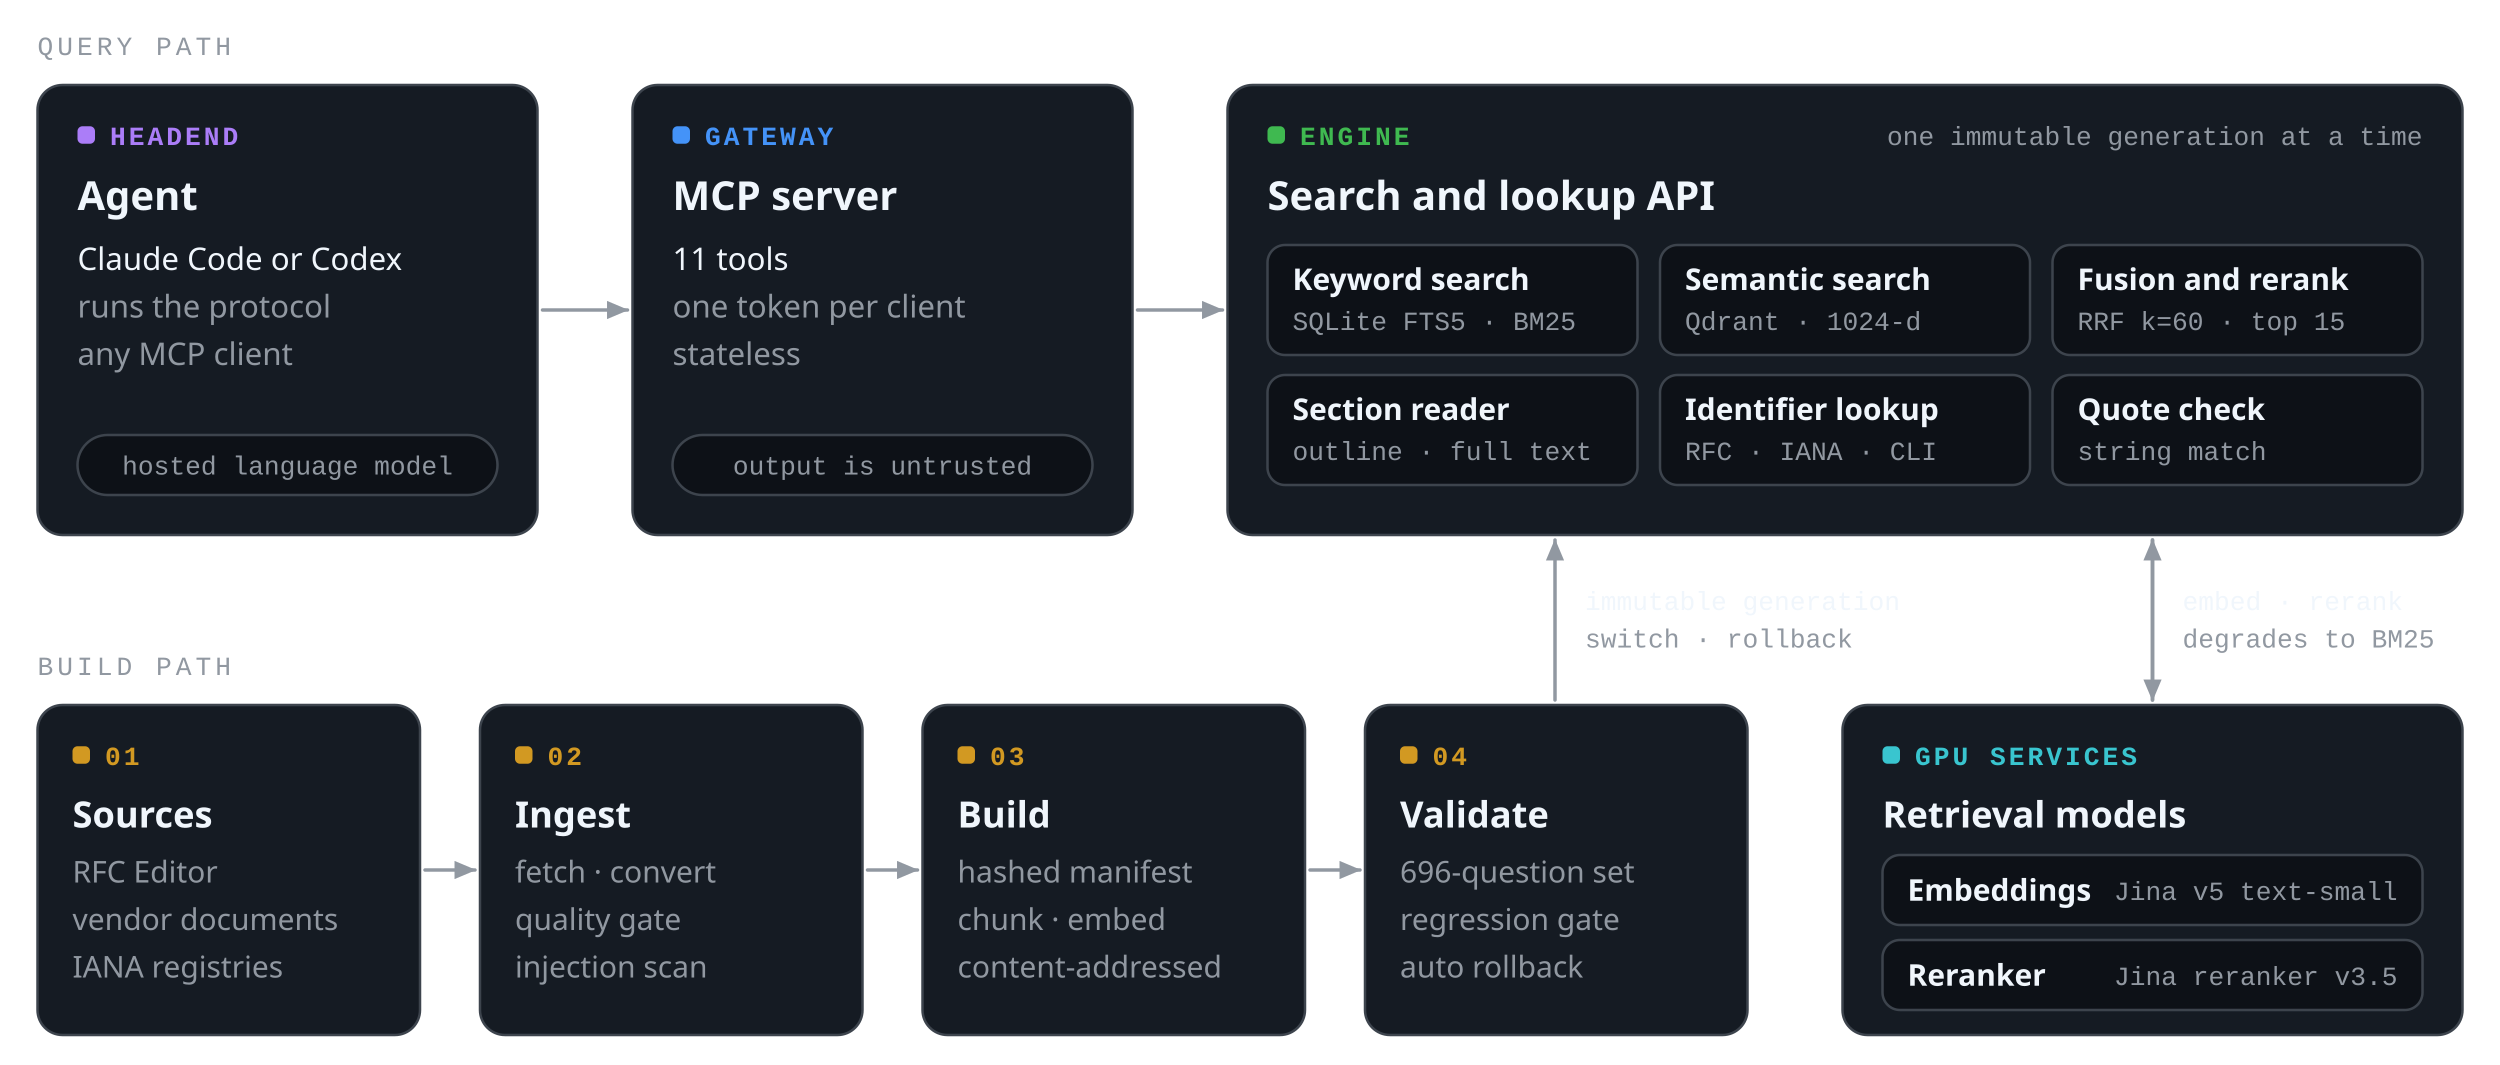
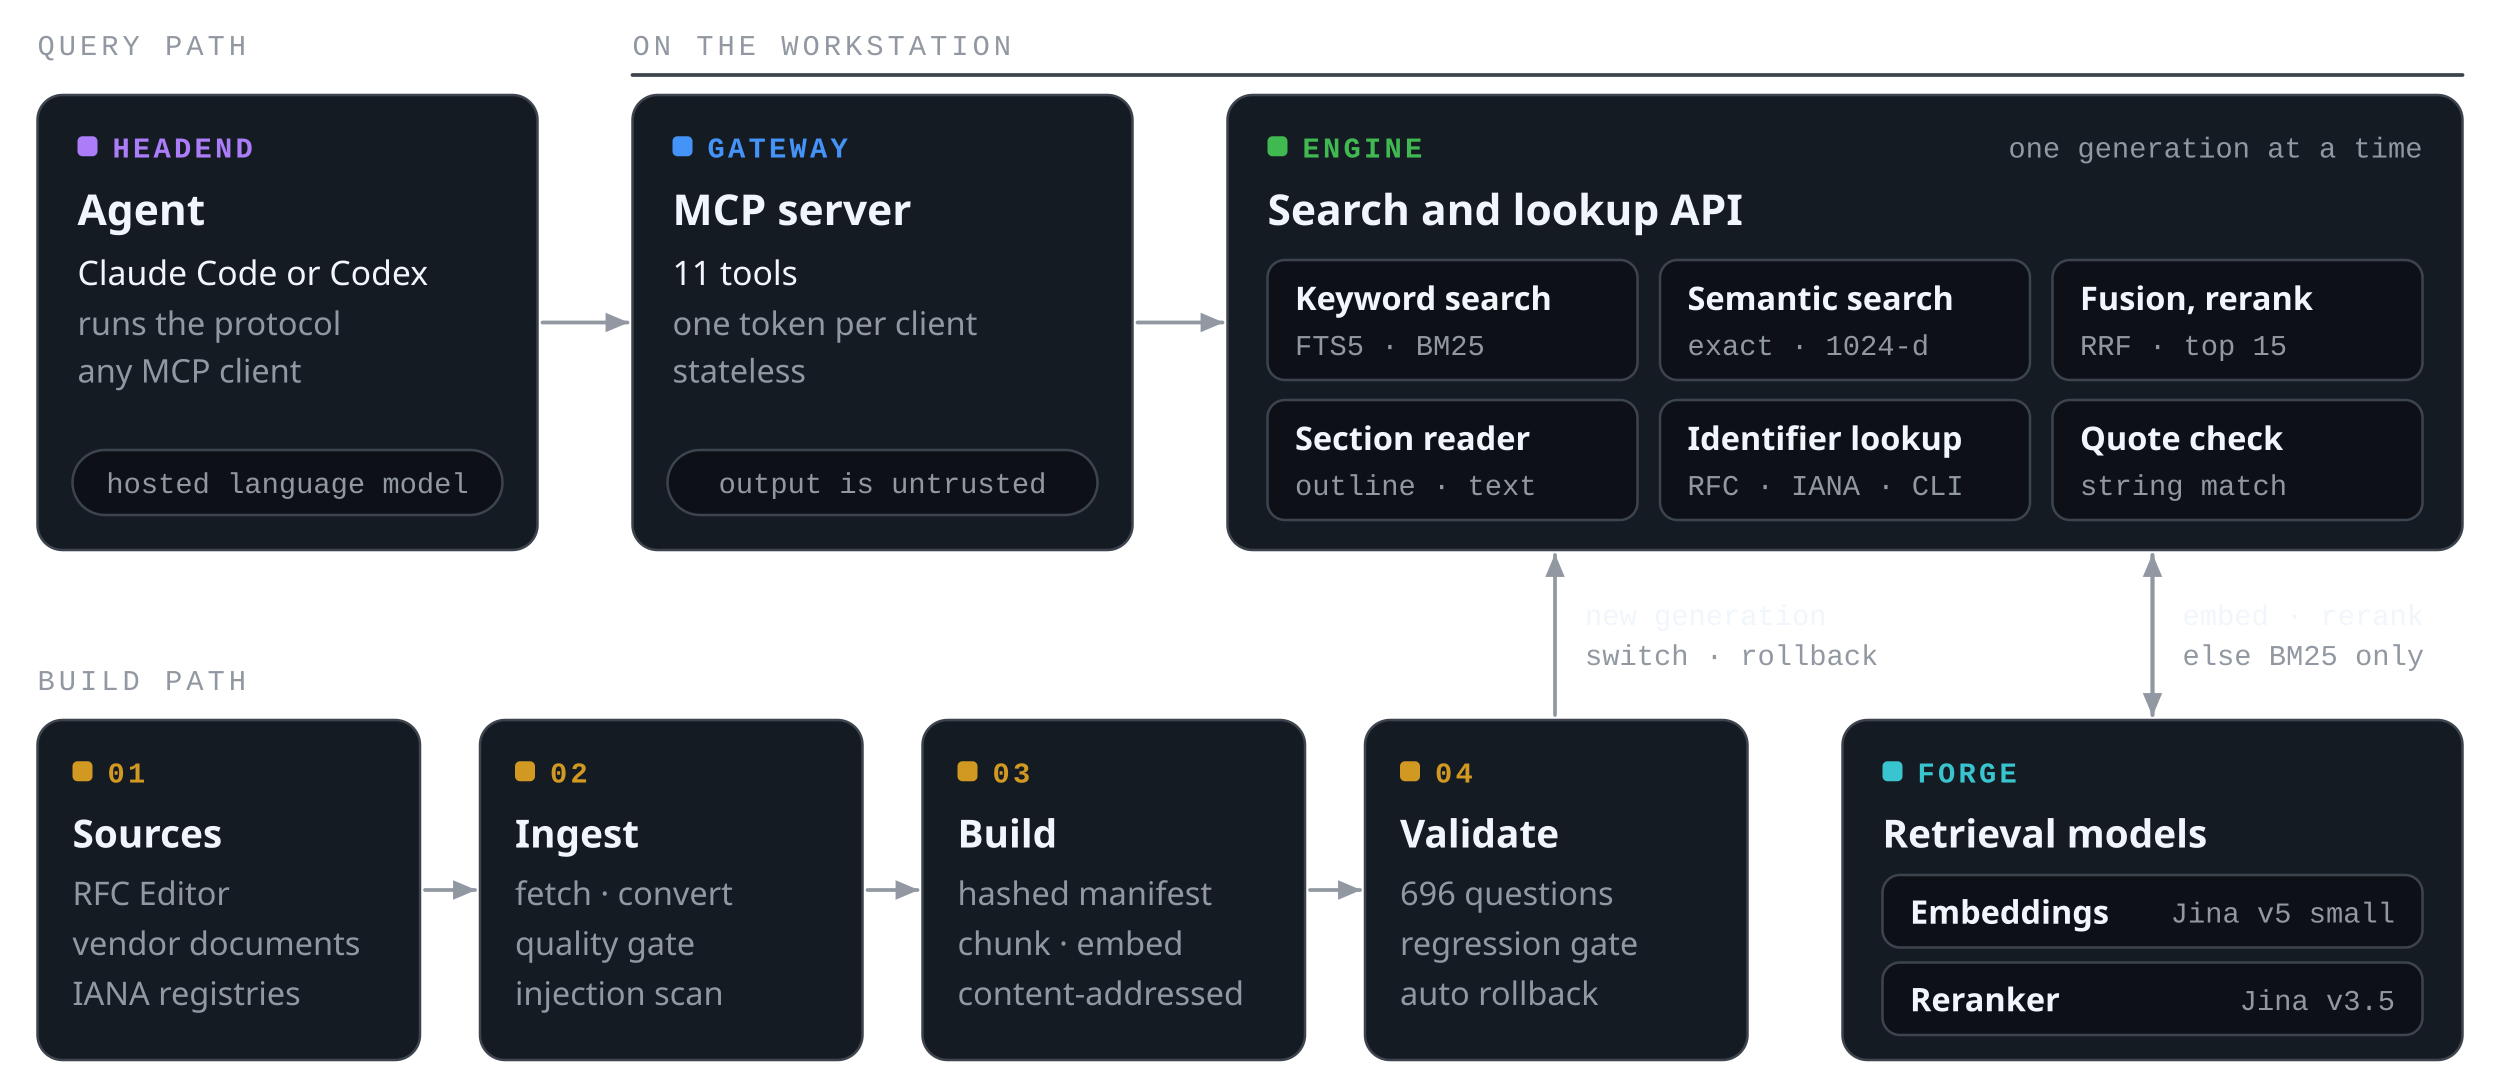
- <svg xmlns="http://www.w3.org/2000/svg" width="1000" height="426" viewBox="0 0 1000 426" role="img" aria-labelledby="t d">
+ <svg xmlns="http://www.w3.org/2000/svg" width="1000" height="436" viewBox="0 0 1000 436" role="img" aria-labelledby="t d">
  <style>.s{font-family:-apple-system,BlinkMacSystemFont,'Segoe UI','Noto Sans',Helvetica,Arial,sans-serif}.m{font-family:ui-monospace,SFMono-Regular,'SF Mono',Menlo,Consolas,'Liberation Mono',monospace}</style>
  <defs>
    <marker id="ah" viewBox="0 0 10 10" refX="9" refY="5" markerWidth="6.5" markerHeight="6.5" orient="auto">
      <path d="M0 1L9.5 5L0 9z" fill="#9198a1" />
    </marker>
  </defs>
-   <text x="15" y="22" class="m" font-size="10.5" font-weight="400" fill="#9198a1" letter-spacing="1.6">QUERY PATH</text>
-   <text x="15" y="270" class="m" font-size="10.5" font-weight="400" fill="#9198a1" letter-spacing="1.6">BUILD PATH</text>
-   <rect x="15" y="34" width="200" height="180" rx="10" fill="#151b23" stroke="#3d444d" />
-   <rect x="31" y="50.5" width="7" height="7" rx="2" fill="#ab7df8" />
-   <text x="44" y="58" class="m" font-size="10.5" font-weight="600" fill="#ab7df8" letter-spacing="1.2">HEADEND</text>
-   <text x="31" y="84" class="s" font-size="16" font-weight="700" fill="#f0f6fc">Agent</text>
-   <text x="31" y="108" class="s" font-size="12.5" font-weight="400" fill="#f0f6fc">Claude Code or Codex</text>
-   <text x="31" y="127" class="s" font-size="12.5" font-weight="400" fill="#9198a1">runs the protocol</text>
-   <text x="31" y="146" class="s" font-size="12.5" font-weight="400" fill="#9198a1">any MCP client</text>
-   <rect x="31" y="174" width="168" height="24" rx="12" fill="#0d1117" stroke="#3d444d" />
-   <text x="115" y="189.8" class="m" font-size="10.5" font-weight="400" fill="#9198a1" text-anchor="middle">hosted language model</text>
-   <rect x="253" y="34" width="200" height="180" rx="10" fill="#151b23" stroke="#3d444d" />
-   <rect x="269" y="50.5" width="7" height="7" rx="2" fill="#4493f8" />
-   <text x="282" y="58" class="m" font-size="10.5" font-weight="600" fill="#4493f8" letter-spacing="1.2">GATEWAY</text>
-   <text x="269" y="84" class="s" font-size="16" font-weight="700" fill="#f0f6fc">MCP server</text>
-   <text x="269" y="108" class="s" font-size="12.5" font-weight="400" fill="#f0f6fc">11 tools</text>
-   <text x="269" y="127" class="s" font-size="12.5" font-weight="400" fill="#9198a1">one token per client</text>
-   <text x="269" y="146" class="s" font-size="12.5" font-weight="400" fill="#9198a1">stateless</text>
-   <rect x="269" y="174" width="168" height="24" rx="12" fill="#0d1117" stroke="#3d444d" />
-   <text x="353" y="189.8" class="m" font-size="10.5" font-weight="400" fill="#9198a1" text-anchor="middle">output is untrusted</text>
-   <rect x="491" y="34" width="494" height="180" rx="10" fill="#151b23" stroke="#3d444d" />
-   <rect x="507" y="50.5" width="7" height="7" rx="2" fill="#3fb950" />
-   <text x="520" y="58" class="m" font-size="10.5" font-weight="600" fill="#3fb950" letter-spacing="1.2">ENGINE</text>
-   <text x="507" y="84" class="s" font-size="16" font-weight="700" fill="#f0f6fc">Search and lookup API</text>
-   <text x="969" y="58" class="m" font-size="10.5" font-weight="400" fill="#9198a1" text-anchor="end">one immutable generation at a time</text>
-   <rect x="507" y="98" width="148" height="44" rx="7" fill="#0d1117" stroke="#3d444d" />
-   <text x="517" y="116" class="s" font-size="12" font-weight="600" fill="#f0f6fc">Keyword search</text>
-   <text x="517" y="132" class="m" font-size="10.5" font-weight="400" fill="#9198a1">SQLite FTS5 · BM25</text>
-   <rect x="664" y="98" width="148" height="44" rx="7" fill="#0d1117" stroke="#3d444d" />
-   <text x="674" y="116" class="s" font-size="12" font-weight="600" fill="#f0f6fc">Semantic search</text>
-   <text x="674" y="132" class="m" font-size="10.5" font-weight="400" fill="#9198a1">Qdrant · 1024-d</text>
-   <rect x="821" y="98" width="148" height="44" rx="7" fill="#0d1117" stroke="#3d444d" />
-   <text x="831" y="116" class="s" font-size="12" font-weight="600" fill="#f0f6fc">Fusion and rerank</text>
-   <text x="831" y="132" class="m" font-size="10.5" font-weight="400" fill="#9198a1">RRF k=60 · top 15</text>
-   <rect x="507" y="150" width="148" height="44" rx="7" fill="#0d1117" stroke="#3d444d" />
-   <text x="517" y="168" class="s" font-size="12" font-weight="600" fill="#f0f6fc">Section reader</text>
-   <text x="517" y="184" class="m" font-size="10.5" font-weight="400" fill="#9198a1">outline · full text</text>
-   <rect x="664" y="150" width="148" height="44" rx="7" fill="#0d1117" stroke="#3d444d" />
-   <text x="674" y="168" class="s" font-size="12" font-weight="600" fill="#f0f6fc">Identifier lookup</text>
-   <text x="674" y="184" class="m" font-size="10.5" font-weight="400" fill="#9198a1">RFC · IANA · CLI</text>
-   <rect x="821" y="150" width="148" height="44" rx="7" fill="#0d1117" stroke="#3d444d" />
-   <text x="831" y="168" class="s" font-size="12" font-weight="600" fill="#f0f6fc">Quote check</text>
-   <text x="831" y="184" class="m" font-size="10.5" font-weight="400" fill="#9198a1">string match</text>
-   <path d="M217 124H251" fill="none" stroke="#9198a1" stroke-width="1.4" stroke-linejoin="round" stroke-linecap="round" marker-end="url(#ah)" />
-   <path d="M455 124H489" fill="none" stroke="#9198a1" stroke-width="1.4" stroke-linejoin="round" stroke-linecap="round" marker-end="url(#ah)" />
-   <rect x="15" y="282" width="153" height="132" rx="10" fill="#151b23" stroke="#3d444d" />
-   <rect x="29" y="298.5" width="7" height="7" rx="2" fill="#d29922" />
-   <text x="42" y="306" class="m" font-size="10.5" font-weight="600" fill="#d29922" letter-spacing="1.2">01</text>
-   <text x="29" y="331" class="s" font-size="14.5" font-weight="700" fill="#f0f6fc">Sources</text>
-   <text x="29" y="353" class="s" font-size="12" font-weight="400" fill="#9198a1">RFC Editor</text>
-   <text x="29" y="372" class="s" font-size="12" font-weight="400" fill="#9198a1">vendor documents</text>
-   <text x="29" y="391" class="s" font-size="12" font-weight="400" fill="#9198a1">IANA registries</text>
-   <path d="M170 348H190" fill="none" stroke="#9198a1" stroke-width="1.4" stroke-linejoin="round" stroke-linecap="round" marker-end="url(#ah)" />
-   <rect x="192" y="282" width="153" height="132" rx="10" fill="#151b23" stroke="#3d444d" />
-   <rect x="206" y="298.5" width="7" height="7" rx="2" fill="#d29922" />
-   <text x="219" y="306" class="m" font-size="10.5" font-weight="600" fill="#d29922" letter-spacing="1.2">02</text>
-   <text x="206" y="331" class="s" font-size="14.5" font-weight="700" fill="#f0f6fc">Ingest</text>
-   <text x="206" y="353" class="s" font-size="12" font-weight="400" fill="#9198a1">fetch · convert</text>
-   <text x="206" y="372" class="s" font-size="12" font-weight="400" fill="#9198a1">quality gate</text>
-   <text x="206" y="391" class="s" font-size="12" font-weight="400" fill="#9198a1">injection scan</text>
-   <path d="M347 348H367" fill="none" stroke="#9198a1" stroke-width="1.4" stroke-linejoin="round" stroke-linecap="round" marker-end="url(#ah)" />
-   <rect x="369" y="282" width="153" height="132" rx="10" fill="#151b23" stroke="#3d444d" />
-   <rect x="383" y="298.5" width="7" height="7" rx="2" fill="#d29922" />
-   <text x="396" y="306" class="m" font-size="10.5" font-weight="600" fill="#d29922" letter-spacing="1.2">03</text>
-   <text x="383" y="331" class="s" font-size="14.5" font-weight="700" fill="#f0f6fc">Build</text>
-   <text x="383" y="353" class="s" font-size="12" font-weight="400" fill="#9198a1">hashed manifest</text>
-   <text x="383" y="372" class="s" font-size="12" font-weight="400" fill="#9198a1">chunk · embed</text>
-   <text x="383" y="391" class="s" font-size="12" font-weight="400" fill="#9198a1">content-addressed</text>
-   <path d="M524 348H544" fill="none" stroke="#9198a1" stroke-width="1.4" stroke-linejoin="round" stroke-linecap="round" marker-end="url(#ah)" />
-   <rect x="546" y="282" width="153" height="132" rx="10" fill="#151b23" stroke="#3d444d" />
-   <rect x="560" y="298.5" width="7" height="7" rx="2" fill="#d29922" />
-   <text x="573" y="306" class="m" font-size="10.5" font-weight="600" fill="#d29922" letter-spacing="1.2">04</text>
-   <text x="560" y="331" class="s" font-size="14.5" font-weight="700" fill="#f0f6fc">Validate</text>
-   <text x="560" y="353" class="s" font-size="12" font-weight="400" fill="#9198a1">696-question set</text>
-   <text x="560" y="372" class="s" font-size="12" font-weight="400" fill="#9198a1">regression gate</text>
-   <text x="560" y="391" class="s" font-size="12" font-weight="400" fill="#9198a1">auto rollback</text>
-   <path d="M622 280V216" fill="none" stroke="#9198a1" stroke-width="1.4" stroke-linejoin="round" stroke-linecap="round" marker-end="url(#ah)" />
-   <text x="634" y="244" class="m" font-size="10.5" font-weight="400" fill="#f0f6fc">immutable generation</text>
-   <text x="634" y="259" class="m" font-size="10.5" font-weight="400" fill="#9198a1">switch · rollback</text>
-   <rect x="737" y="282" width="248" height="132" rx="10" fill="#151b23" stroke="#3d444d" />
-   <rect x="753" y="298.5" width="7" height="7" rx="2" fill="#39c5cf" />
-   <text x="766" y="306" class="m" font-size="10.5" font-weight="600" fill="#39c5cf" letter-spacing="1.2">GPU SERVICES</text>
-   <text x="753" y="331" class="s" font-size="14.5" font-weight="700" fill="#f0f6fc">Retrieval models</text>
-   <rect x="753" y="342" width="216" height="28" rx="7" fill="#0d1117" stroke="#3d444d" />
-   <text x="763" y="360.3" class="s" font-size="12" font-weight="600" fill="#f0f6fc">Embeddings</text>
-   <text x="959" y="360" class="m" font-size="10.5" font-weight="400" fill="#9198a1" text-anchor="end">Jina v5 text-small</text>
-   <rect x="753" y="376" width="216" height="28" rx="7" fill="#0d1117" stroke="#3d444d" />
-   <text x="763" y="394.3" class="s" font-size="12" font-weight="600" fill="#f0f6fc">Reranker</text>
-   <text x="959" y="394" class="m" font-size="10.5" font-weight="400" fill="#9198a1" text-anchor="end">Jina reranker v3.5</text>
-   <path d="M861 280V216" fill="none" stroke="#9198a1" stroke-width="1.4" stroke-linejoin="round" stroke-linecap="round" marker-end="url(#ah)" />
-   <path d="M861 216V280" fill="none" stroke="#9198a1" stroke-width="1.4" stroke-linejoin="round" stroke-linecap="round" marker-end="url(#ah)" />
-   <text x="873" y="244" class="m" font-size="10.5" font-weight="400" fill="#f0f6fc">embed · rerank</text>
-   <text x="873" y="259" class="m" font-size="10.5" font-weight="400" fill="#9198a1">degrades to BM25</text>
+   <text x="15" y="22" class="m" font-size="11.5" font-weight="400" fill="#9198a1" letter-spacing="1.6">QUERY PATH</text>
+   <text x="253" y="22" class="m" font-size="11.5" font-weight="400" fill="#9198a1" letter-spacing="1.6">ON THE WORKSTATION</text>
+   <text x="15" y="276" class="m" font-size="11.5" font-weight="400" fill="#9198a1" letter-spacing="1.6">BUILD PATH</text>
+   <path d="M253 30H985" fill="none" stroke="#3d444d" stroke-width="1.5" stroke-linejoin="round" stroke-linecap="round" />
+   <rect x="15" y="38" width="200" height="182" rx="10" fill="#151b23" stroke="#3d444d" />
+   <rect x="31" y="54.5" width="8" height="8" rx="2" fill="#ab7df8" />
+   <text x="45" y="63" class="m" font-size="11.5" font-weight="600" fill="#ab7df8" letter-spacing="1.3">HEADEND</text>
+   <text x="31" y="90" class="s" font-size="17" font-weight="700" fill="#f0f6fc">Agent</text>
+   <text x="31" y="114" class="s" font-size="13.5" font-weight="400" fill="#f0f6fc">Claude Code or Codex</text>
+   <text x="31" y="134" class="s" font-size="13" font-weight="400" fill="#9198a1">runs the protocol</text>
+   <text x="31" y="153" class="s" font-size="13" font-weight="400" fill="#9198a1">any MCP client</text>
+   <rect x="29" y="180" width="172" height="26" rx="13" fill="#0d1117" stroke="#3d444d" />
+   <text x="115" y="197.2" class="m" font-size="11.5" font-weight="400" fill="#9198a1" text-anchor="middle">hosted language model</text>
+   <rect x="253" y="38" width="200" height="182" rx="10" fill="#151b23" stroke="#3d444d" />
+   <rect x="269" y="54.5" width="8" height="8" rx="2" fill="#4493f8" />
+   <text x="283" y="63" class="m" font-size="11.5" font-weight="600" fill="#4493f8" letter-spacing="1.3">GATEWAY</text>
+   <text x="269" y="90" class="s" font-size="17" font-weight="700" fill="#f0f6fc">MCP server</text>
+   <text x="269" y="114" class="s" font-size="13.5" font-weight="400" fill="#f0f6fc">11 tools</text>
+   <text x="269" y="134" class="s" font-size="13" font-weight="400" fill="#9198a1">one token per client</text>
+   <text x="269" y="153" class="s" font-size="13" font-weight="400" fill="#9198a1">stateless</text>
+   <rect x="267" y="180" width="172" height="26" rx="13" fill="#0d1117" stroke="#3d444d" />
+   <text x="353" y="197.2" class="m" font-size="11.5" font-weight="400" fill="#9198a1" text-anchor="middle">output is untrusted</text>
+   <rect x="491" y="38" width="494" height="182" rx="10" fill="#151b23" stroke="#3d444d" />
+   <rect x="507" y="54.5" width="8" height="8" rx="2" fill="#3fb950" />
+   <text x="521" y="63" class="m" font-size="11.5" font-weight="600" fill="#3fb950" letter-spacing="1.3">ENGINE</text>
+   <text x="507" y="90" class="s" font-size="17" font-weight="700" fill="#f0f6fc">Search and lookup API</text>
+   <text x="969" y="63" class="m" font-size="11.5" font-weight="400" fill="#9198a1" text-anchor="end">one generation at a time</text>
+   <rect x="507" y="104" width="148" height="48" rx="7" fill="#0d1117" stroke="#3d444d" />
+   <text x="518" y="124" class="s" font-size="13" font-weight="600" fill="#f0f6fc">Keyword search</text>
+   <text x="518" y="142" class="m" font-size="11.5" font-weight="400" fill="#9198a1">FTS5 · BM25</text>
+   <rect x="664" y="104" width="148" height="48" rx="7" fill="#0d1117" stroke="#3d444d" />
+   <text x="675" y="124" class="s" font-size="13" font-weight="600" fill="#f0f6fc">Semantic search</text>
+   <text x="675" y="142" class="m" font-size="11.5" font-weight="400" fill="#9198a1">exact · 1024-d</text>
+   <rect x="821" y="104" width="148" height="48" rx="7" fill="#0d1117" stroke="#3d444d" />
+   <text x="832" y="124" class="s" font-size="13" font-weight="600" fill="#f0f6fc">Fusion, rerank</text>
+   <text x="832" y="142" class="m" font-size="11.5" font-weight="400" fill="#9198a1">RRF · top 15</text>
+   <rect x="507" y="160" width="148" height="48" rx="7" fill="#0d1117" stroke="#3d444d" />
+   <text x="518" y="180" class="s" font-size="13" font-weight="600" fill="#f0f6fc">Section reader</text>
+   <text x="518" y="198" class="m" font-size="11.5" font-weight="400" fill="#9198a1">outline · text</text>
+   <rect x="664" y="160" width="148" height="48" rx="7" fill="#0d1117" stroke="#3d444d" />
+   <text x="675" y="180" class="s" font-size="13" font-weight="600" fill="#f0f6fc">Identifier lookup</text>
+   <text x="675" y="198" class="m" font-size="11.5" font-weight="400" fill="#9198a1">RFC · IANA · CLI</text>
+   <rect x="821" y="160" width="148" height="48" rx="7" fill="#0d1117" stroke="#3d444d" />
+   <text x="832" y="180" class="s" font-size="13" font-weight="600" fill="#f0f6fc">Quote check</text>
+   <text x="832" y="198" class="m" font-size="11.5" font-weight="400" fill="#9198a1">string match</text>
+   <path d="M217 129H251" fill="none" stroke="#9198a1" stroke-width="1.5" stroke-linejoin="round" stroke-linecap="round" marker-end="url(#ah)" />
+   <path d="M455 129H489" fill="none" stroke="#9198a1" stroke-width="1.5" stroke-linejoin="round" stroke-linecap="round" marker-end="url(#ah)" />
+   <rect x="15" y="288" width="153" height="136" rx="10" fill="#151b23" stroke="#3d444d" />
+   <rect x="29" y="304.5" width="8" height="8" rx="2" fill="#d29922" />
+   <text x="43" y="313" class="m" font-size="11.5" font-weight="600" fill="#d29922" letter-spacing="1.3">01</text>
+   <text x="29" y="339" class="s" font-size="15.5" font-weight="700" fill="#f0f6fc">Sources</text>
+   <text x="29" y="362" class="s" font-size="13" font-weight="400" fill="#9198a1">RFC Editor</text>
+   <text x="29" y="382" class="s" font-size="13" font-weight="400" fill="#9198a1">vendor documents</text>
+   <text x="29" y="402" class="s" font-size="13" font-weight="400" fill="#9198a1">IANA registries</text>
+   <path d="M170 356H190" fill="none" stroke="#9198a1" stroke-width="1.5" stroke-linejoin="round" stroke-linecap="round" marker-end="url(#ah)" />
+   <rect x="192" y="288" width="153" height="136" rx="10" fill="#151b23" stroke="#3d444d" />
+   <rect x="206" y="304.5" width="8" height="8" rx="2" fill="#d29922" />
+   <text x="220" y="313" class="m" font-size="11.5" font-weight="600" fill="#d29922" letter-spacing="1.3">02</text>
+   <text x="206" y="339" class="s" font-size="15.5" font-weight="700" fill="#f0f6fc">Ingest</text>
+   <text x="206" y="362" class="s" font-size="13" font-weight="400" fill="#9198a1">fetch · convert</text>
+   <text x="206" y="382" class="s" font-size="13" font-weight="400" fill="#9198a1">quality gate</text>
+   <text x="206" y="402" class="s" font-size="13" font-weight="400" fill="#9198a1">injection scan</text>
+   <path d="M347 356H367" fill="none" stroke="#9198a1" stroke-width="1.5" stroke-linejoin="round" stroke-linecap="round" marker-end="url(#ah)" />
+   <rect x="369" y="288" width="153" height="136" rx="10" fill="#151b23" stroke="#3d444d" />
+   <rect x="383" y="304.5" width="8" height="8" rx="2" fill="#d29922" />
+   <text x="397" y="313" class="m" font-size="11.5" font-weight="600" fill="#d29922" letter-spacing="1.3">03</text>
+   <text x="383" y="339" class="s" font-size="15.5" font-weight="700" fill="#f0f6fc">Build</text>
+   <text x="383" y="362" class="s" font-size="13" font-weight="400" fill="#9198a1">hashed manifest</text>
+   <text x="383" y="382" class="s" font-size="13" font-weight="400" fill="#9198a1">chunk · embed</text>
+   <text x="383" y="402" class="s" font-size="13" font-weight="400" fill="#9198a1">content-addressed</text>
+   <path d="M524 356H544" fill="none" stroke="#9198a1" stroke-width="1.5" stroke-linejoin="round" stroke-linecap="round" marker-end="url(#ah)" />
+   <rect x="546" y="288" width="153" height="136" rx="10" fill="#151b23" stroke="#3d444d" />
+   <rect x="560" y="304.5" width="8" height="8" rx="2" fill="#d29922" />
+   <text x="574" y="313" class="m" font-size="11.5" font-weight="600" fill="#d29922" letter-spacing="1.3">04</text>
+   <text x="560" y="339" class="s" font-size="15.5" font-weight="700" fill="#f0f6fc">Validate</text>
+   <text x="560" y="362" class="s" font-size="13" font-weight="400" fill="#9198a1">696 questions</text>
+   <text x="560" y="382" class="s" font-size="13" font-weight="400" fill="#9198a1">regression gate</text>
+   <text x="560" y="402" class="s" font-size="13" font-weight="400" fill="#9198a1">auto rollback</text>
+   <path d="M622 286V222" fill="none" stroke="#9198a1" stroke-width="1.5" stroke-linejoin="round" stroke-linecap="round" marker-end="url(#ah)" />
+   <text x="634" y="250" class="m" font-size="11.5" font-weight="400" fill="#f0f6fc">new generation</text>
+   <text x="634" y="266" class="m" font-size="11.5" font-weight="400" fill="#9198a1">switch · rollback</text>
+   <rect x="737" y="288" width="248" height="136" rx="10" fill="#151b23" stroke="#3d444d" />
+   <rect x="753" y="304.5" width="8" height="8" rx="2" fill="#39c5cf" />
+   <text x="767" y="313" class="m" font-size="11.5" font-weight="600" fill="#39c5cf" letter-spacing="1.3">FORGE</text>
+   <text x="753" y="339" class="s" font-size="15.5" font-weight="700" fill="#f0f6fc">Retrieval models</text>
+   <rect x="753" y="350" width="216" height="29" rx="7" fill="#0d1117" stroke="#3d444d" />
+   <text x="764" y="369.5" class="s" font-size="13" font-weight="600" fill="#f0f6fc">Embeddings</text>
+   <text x="958" y="369" class="m" font-size="11.5" font-weight="400" fill="#9198a1" text-anchor="end">Jina v5 small</text>
+   <rect x="753" y="385" width="216" height="29" rx="7" fill="#0d1117" stroke="#3d444d" />
+   <text x="764" y="404.5" class="s" font-size="13" font-weight="600" fill="#f0f6fc">Reranker</text>
+   <text x="958" y="404" class="m" font-size="11.5" font-weight="400" fill="#9198a1" text-anchor="end">Jina v3.5</text>
+   <path d="M861 286V222" fill="none" stroke="#9198a1" stroke-width="1.5" stroke-linejoin="round" stroke-linecap="round" marker-end="url(#ah)" />
+   <path d="M861 222V286" fill="none" stroke="#9198a1" stroke-width="1.5" stroke-linejoin="round" stroke-linecap="round" marker-end="url(#ah)" />
+   <text x="873" y="250" class="m" font-size="11.5" font-weight="400" fill="#f0f6fc">embed · rerank</text>
+   <text x="873" y="266" class="m" font-size="11.5" font-weight="400" fill="#9198a1">else BM25 only</text>
</svg>
